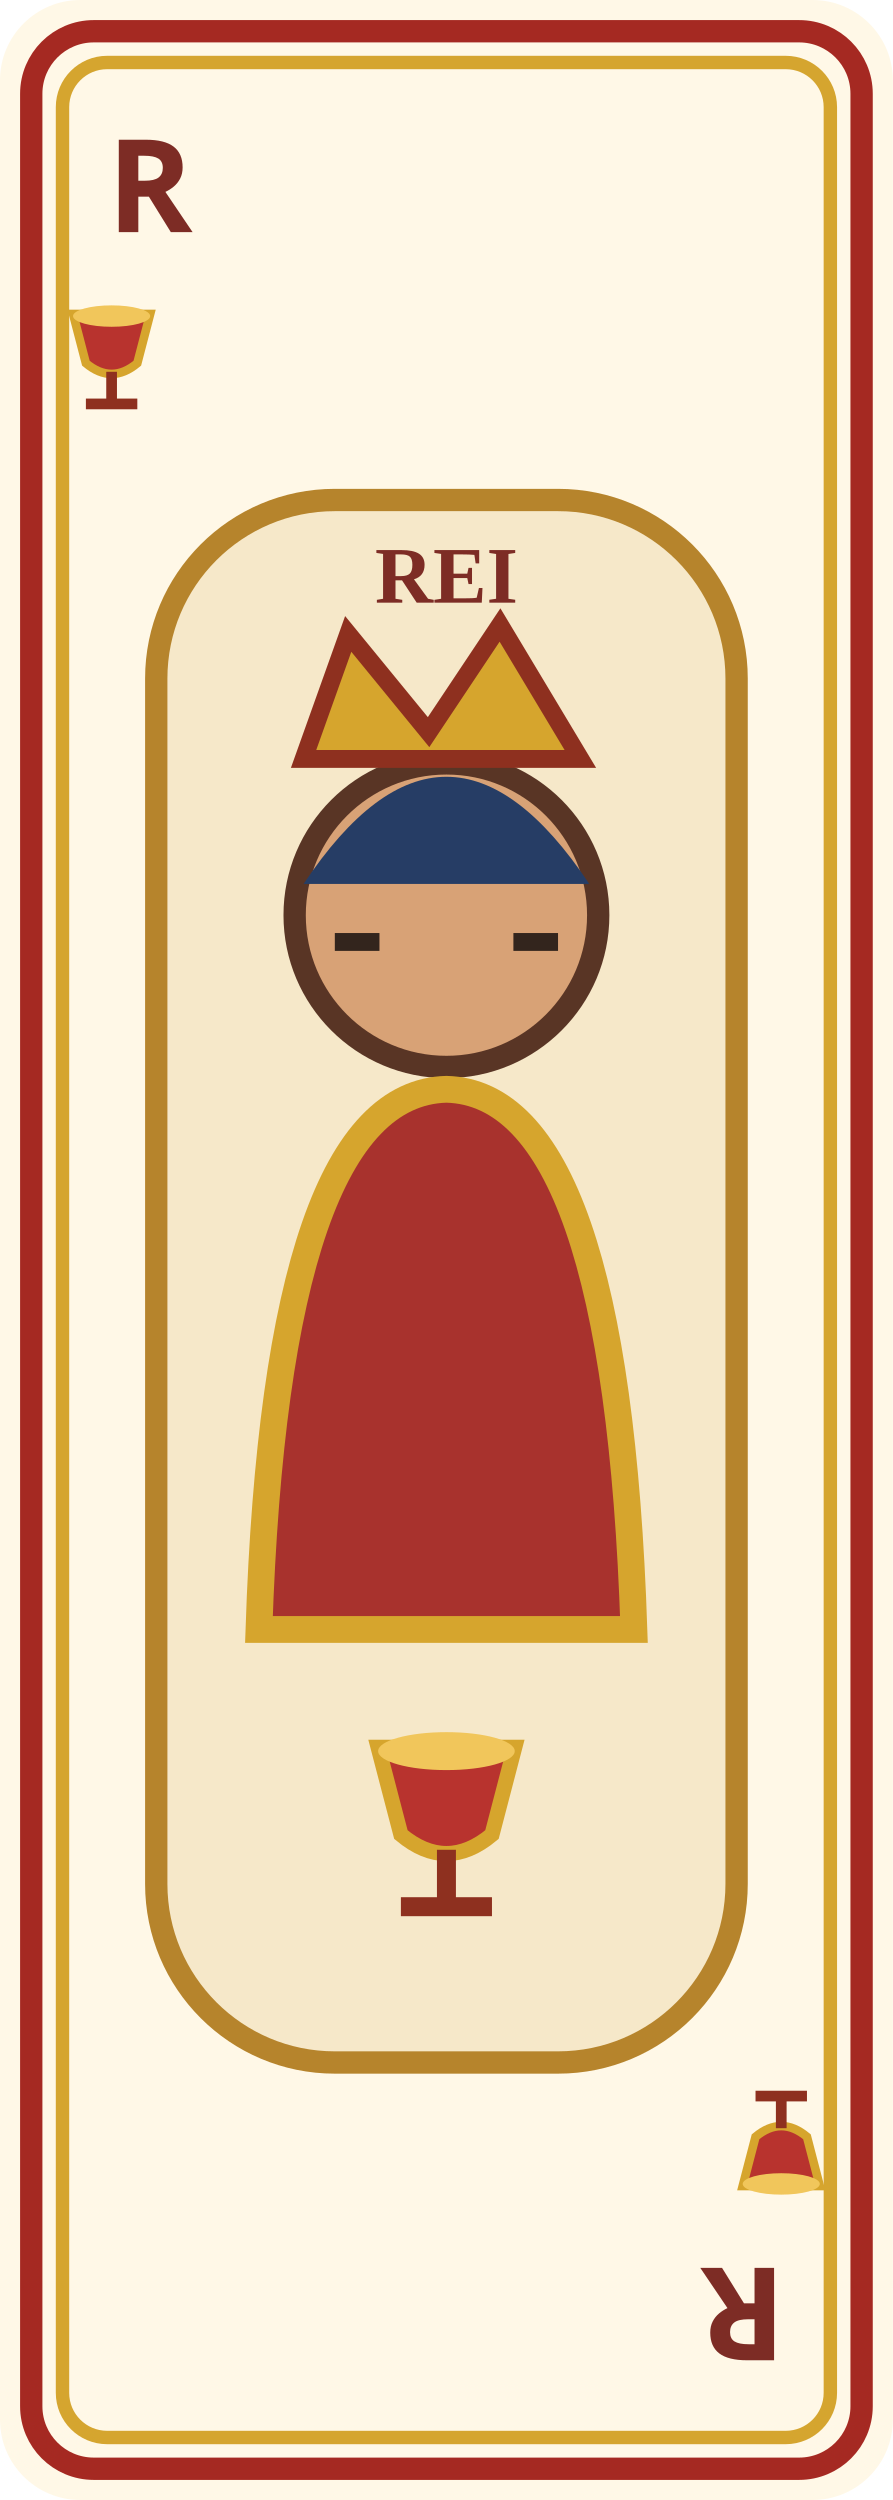
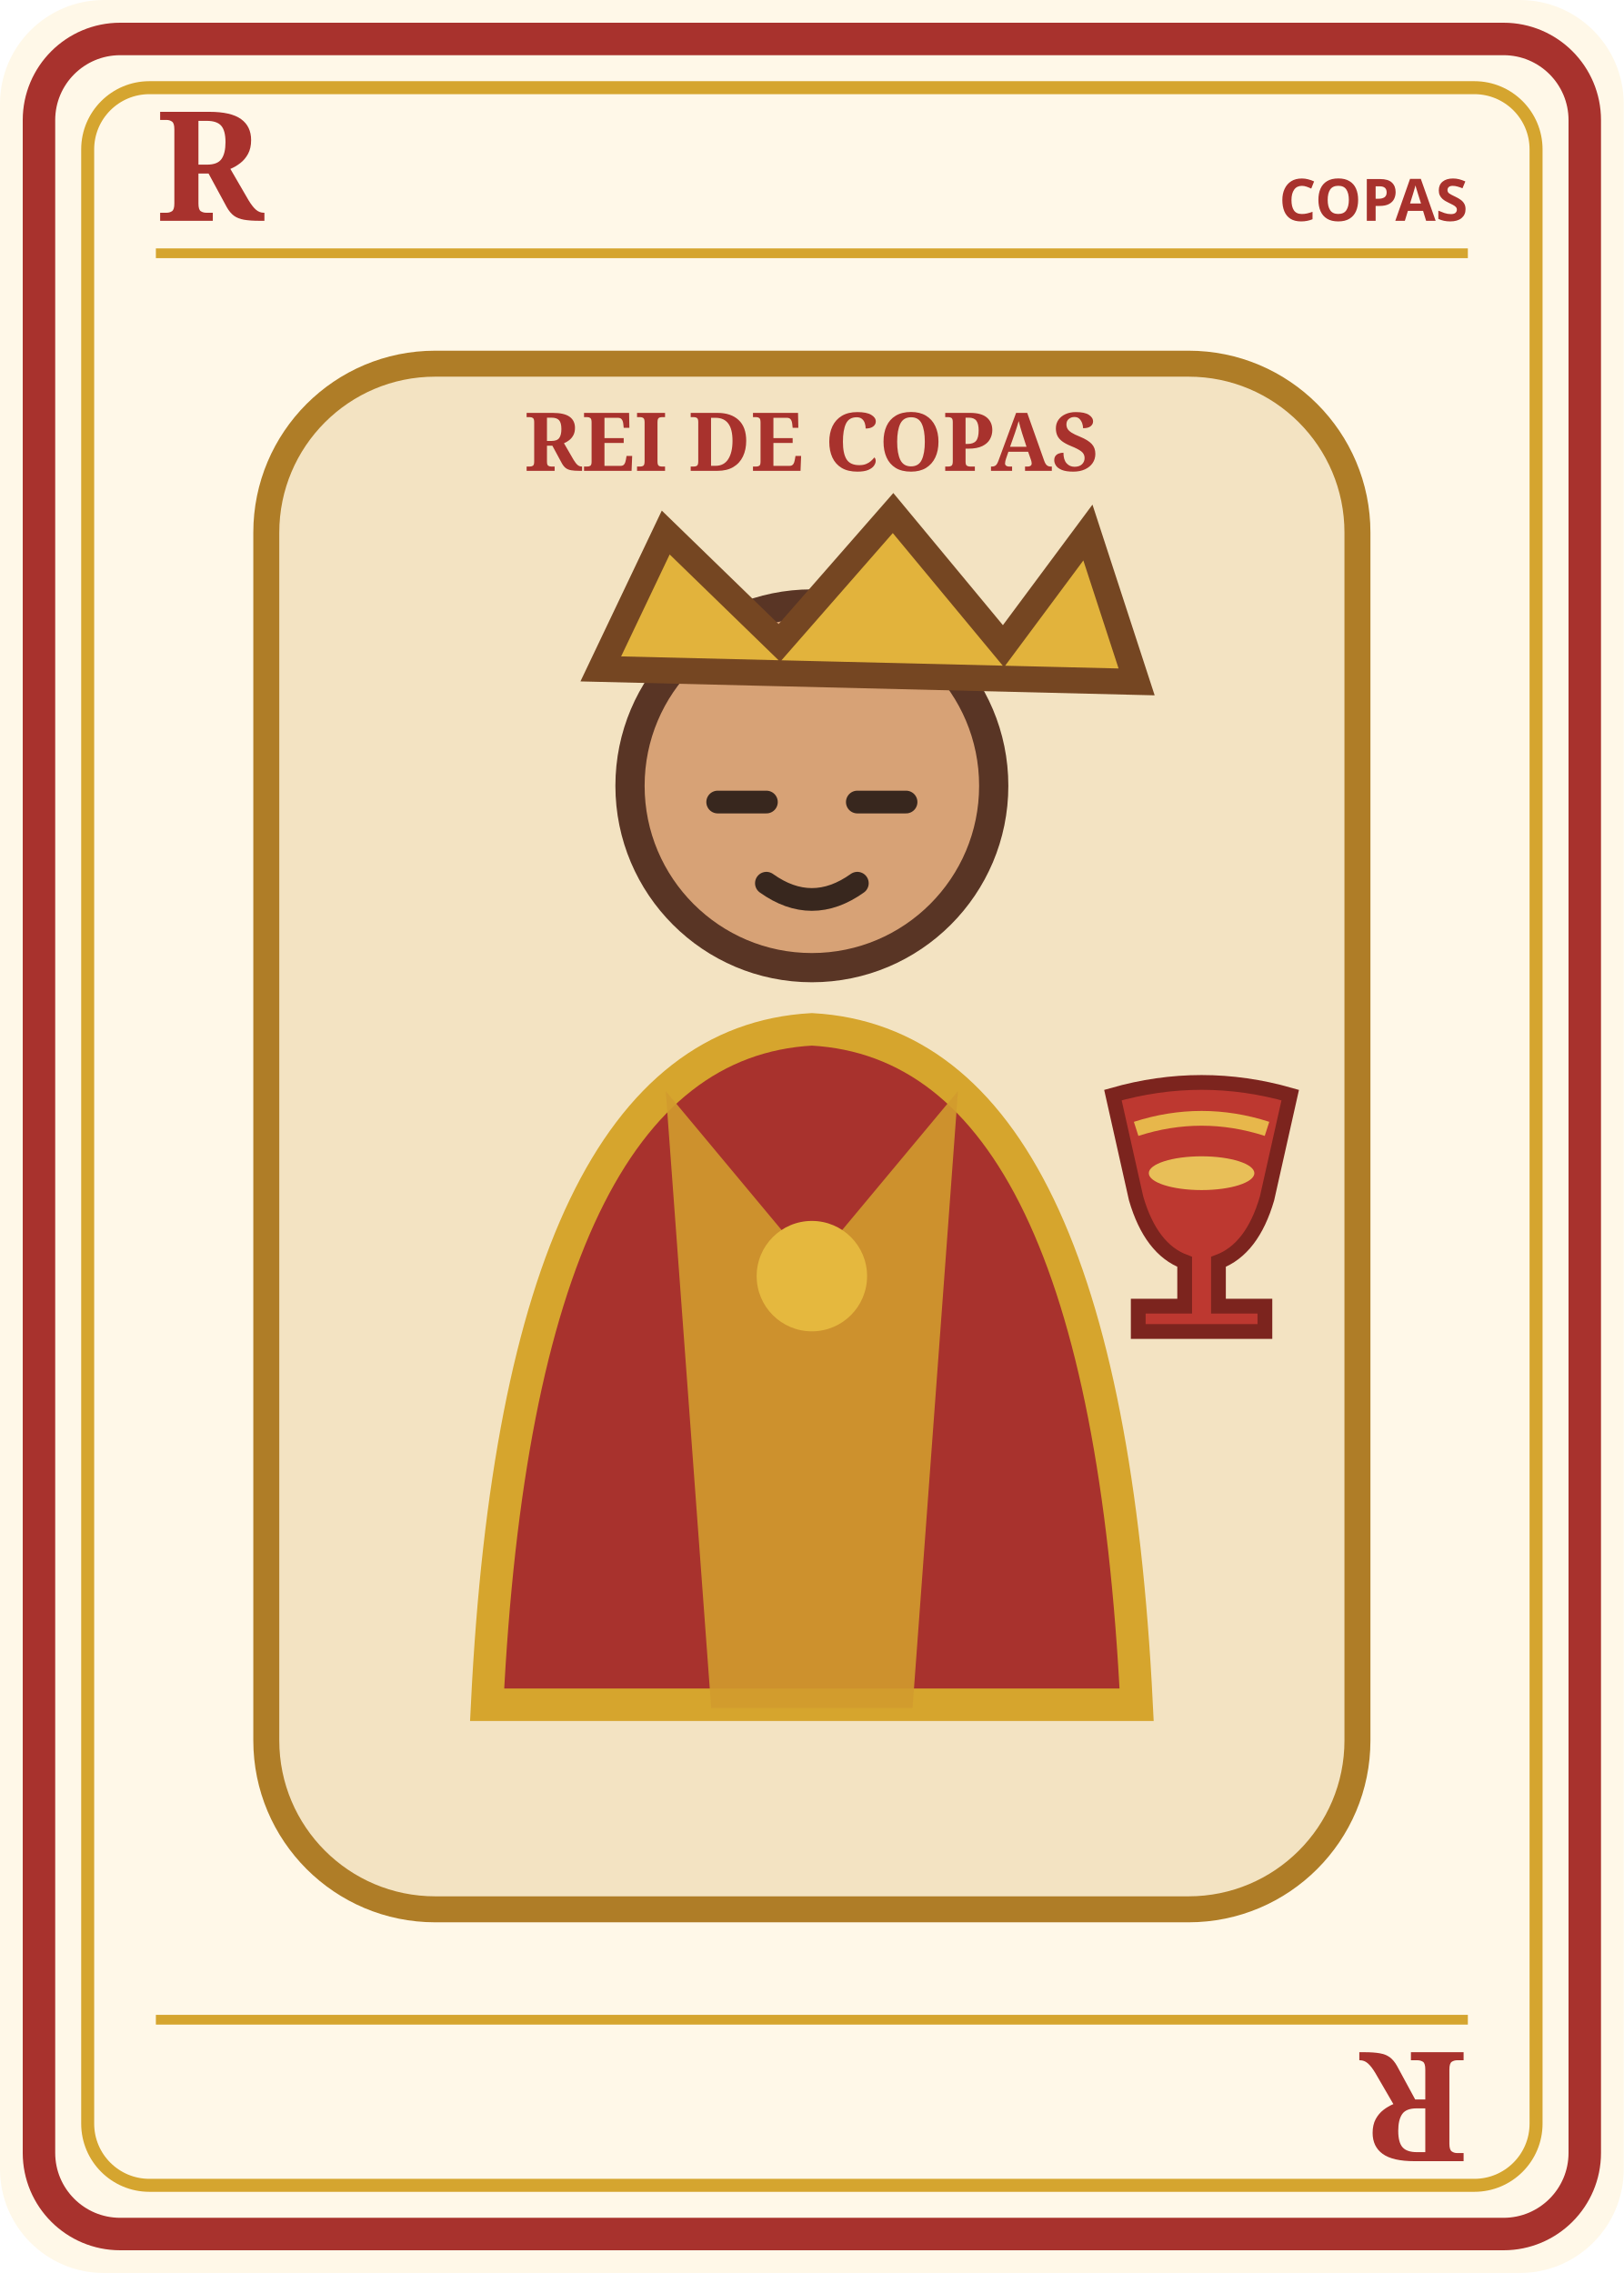
- <svg xmlns="http://www.w3.org/2000/svg" width="200" height="560" viewBox="0 0 200 560">
-   <rect width="200" height="560" rx="18" fill="#fff8e7" />
-   <rect x="7" y="7" width="186" height="546" rx="14" fill="none" stroke="#a52922" stroke-width="5" />
-   <rect x="14" y="14" width="172" height="532" rx="10" fill="none" stroke="#d5a52f" stroke-width="3" />
-   <text x="24" y="52" font-size="29" font-family="sans-serif" font-weight="bold" fill="#7d2c25">R</text>
-   <g transform="translate(25 78) scale(0.48)">
-     <path d="M-18-16H18L12 7Q0 17-12 7Z" fill="#b8332e" stroke="#d6a52d" stroke-width="4" />
-     <path d="M0 11V25M-12 26H12" stroke="#8e301f" stroke-width="5" />
-     <ellipse cy="-15" rx="18" ry="5" fill="#f1c65b" />
+ <svg xmlns="http://www.w3.org/2000/svg" width="500" height="700" viewBox="0 0 500 700">
+   <rect width="500" height="700" rx="32" fill="#fff8e8" />
+   <rect x="12" y="12" width="476" height="676" rx="25" fill="none" stroke="#a8322d" stroke-width="10" />
+   <rect x="27" y="27" width="446" height="646" rx="19" fill="none" stroke="#d5a52f" stroke-width="4" />
+   <path d="M48 78H452M48 622H452" stroke="#d5a52f" stroke-width="3" />
+   <text x="48" y="68" font-size="47" font-family="serif" font-weight="bold" fill="#a8322d">R</text>
+   <text x="452" y="68" text-anchor="end" font-size="18" font-family="sans-serif" font-weight="bold" fill="#a8322d">COPAS</text>
+   <g transform="rotate(180 250 350)">
+     <text x="48" y="68" font-size="47" font-family="serif" font-weight="bold" fill="#a8322d">R</text>
  </g>
-   <rect x="35" y="112" width="130" height="350" rx="40" fill="#f6e8c9" stroke="#b6842c" stroke-width="5" />
-   <text x="100" y="135" text-anchor="middle" font-size="18" font-weight="bold" fill="#7d2c25">REI</text>
-   <circle cx="100" cy="205" r="34" fill="#d8a276" stroke="#593525" stroke-width="5" />
-   <path d="M68 198Q100 150 132 198" fill="#263d65" />
-   <path d="M58 365Q62 245 100 244Q138 245 142 365Z" fill="#a8322d" stroke="#d6a52d" stroke-width="6" />
-   <path d="M75 211h10m30 0h10" stroke="#33251d" stroke-width="4" />
-   <path d="M68 170L78 142 96 164 112 140 130 170Z" fill="#d6a52d" stroke="#8e301f" stroke-width="4" />
-   <g transform="translate(100 405) scale(0.85)">
-     <path d="M-18-16H18L12 7Q0 17-12 7Z" fill="#b8332e" stroke="#d6a52d" stroke-width="4" />
-     <path d="M0 11V25M-12 26H12" stroke="#8e301f" stroke-width="5" />
-     <ellipse cy="-15" rx="18" ry="5" fill="#f1c65b" />
-   </g>
-   <g transform="rotate(180 100 280)">
-     <text x="24" y="52" font-size="29" font-family="sans-serif" font-weight="bold" fill="#7d2c25">R</text>
-     <g transform="translate(25 78) scale(0.48)">
-       <path d="M-18-16H18L12 7Q0 17-12 7Z" fill="#b8332e" stroke="#d6a52d" stroke-width="4" />
-       <path d="M0 11V25M-12 26H12" stroke="#8e301f" stroke-width="5" />
-       <ellipse cy="-15" rx="18" ry="5" fill="#f1c65b" />
-     </g>
+   <rect x="82" y="112" width="336" height="476" rx="52" fill="#f3e3c2" stroke="#af7d27" stroke-width="8" />
+   <text x="250" y="145" text-anchor="middle" font-size="25" font-family="serif" font-weight="bold" fill="#a8322d">REI DE COPAS</text>
+   <circle cx="250" cy="242" r="56" fill="#d7a276" stroke="#593525" stroke-width="9" />
+   <path d="M185 206L205 164L240 198L275 158L309 199L335 164L350 210Z" fill="#e2b33c" stroke="#754622" stroke-width="8" />
+   <path d="M221 247h15m28 0h15M236 272Q250 282 264 272" fill="none" stroke="#38271e" stroke-width="7" stroke-linecap="round" />
+   <path d="M150 525Q160 322 250 317Q340 322 350 525Z" fill="#a8322d" stroke="#d6a52d" stroke-width="10" />
+   <path d="M205 336L250 390L295 336L281 526H219Z" fill="#d29b2e" opacity=".9" />
+   <circle cx="250" cy="393" r="17" fill="#e5b83e" />
+   <g transform="translate(370 360) scale(0.65)">
+     <path d="M-42-35Q0-47 42-35L31 14Q24 38 8 44V65H30V77H-30V65H-8V44Q-24 38-31 14Z" fill="#bd3830" stroke="#7c241e" stroke-width="7" />
+     <path d="M-31-19Q0-29 31-19" fill="none" stroke="#e7b74b" stroke-width="7" />
+     <ellipse cy="2" rx="25" ry="8" fill="#e8bf58" />
  </g>
</svg>
